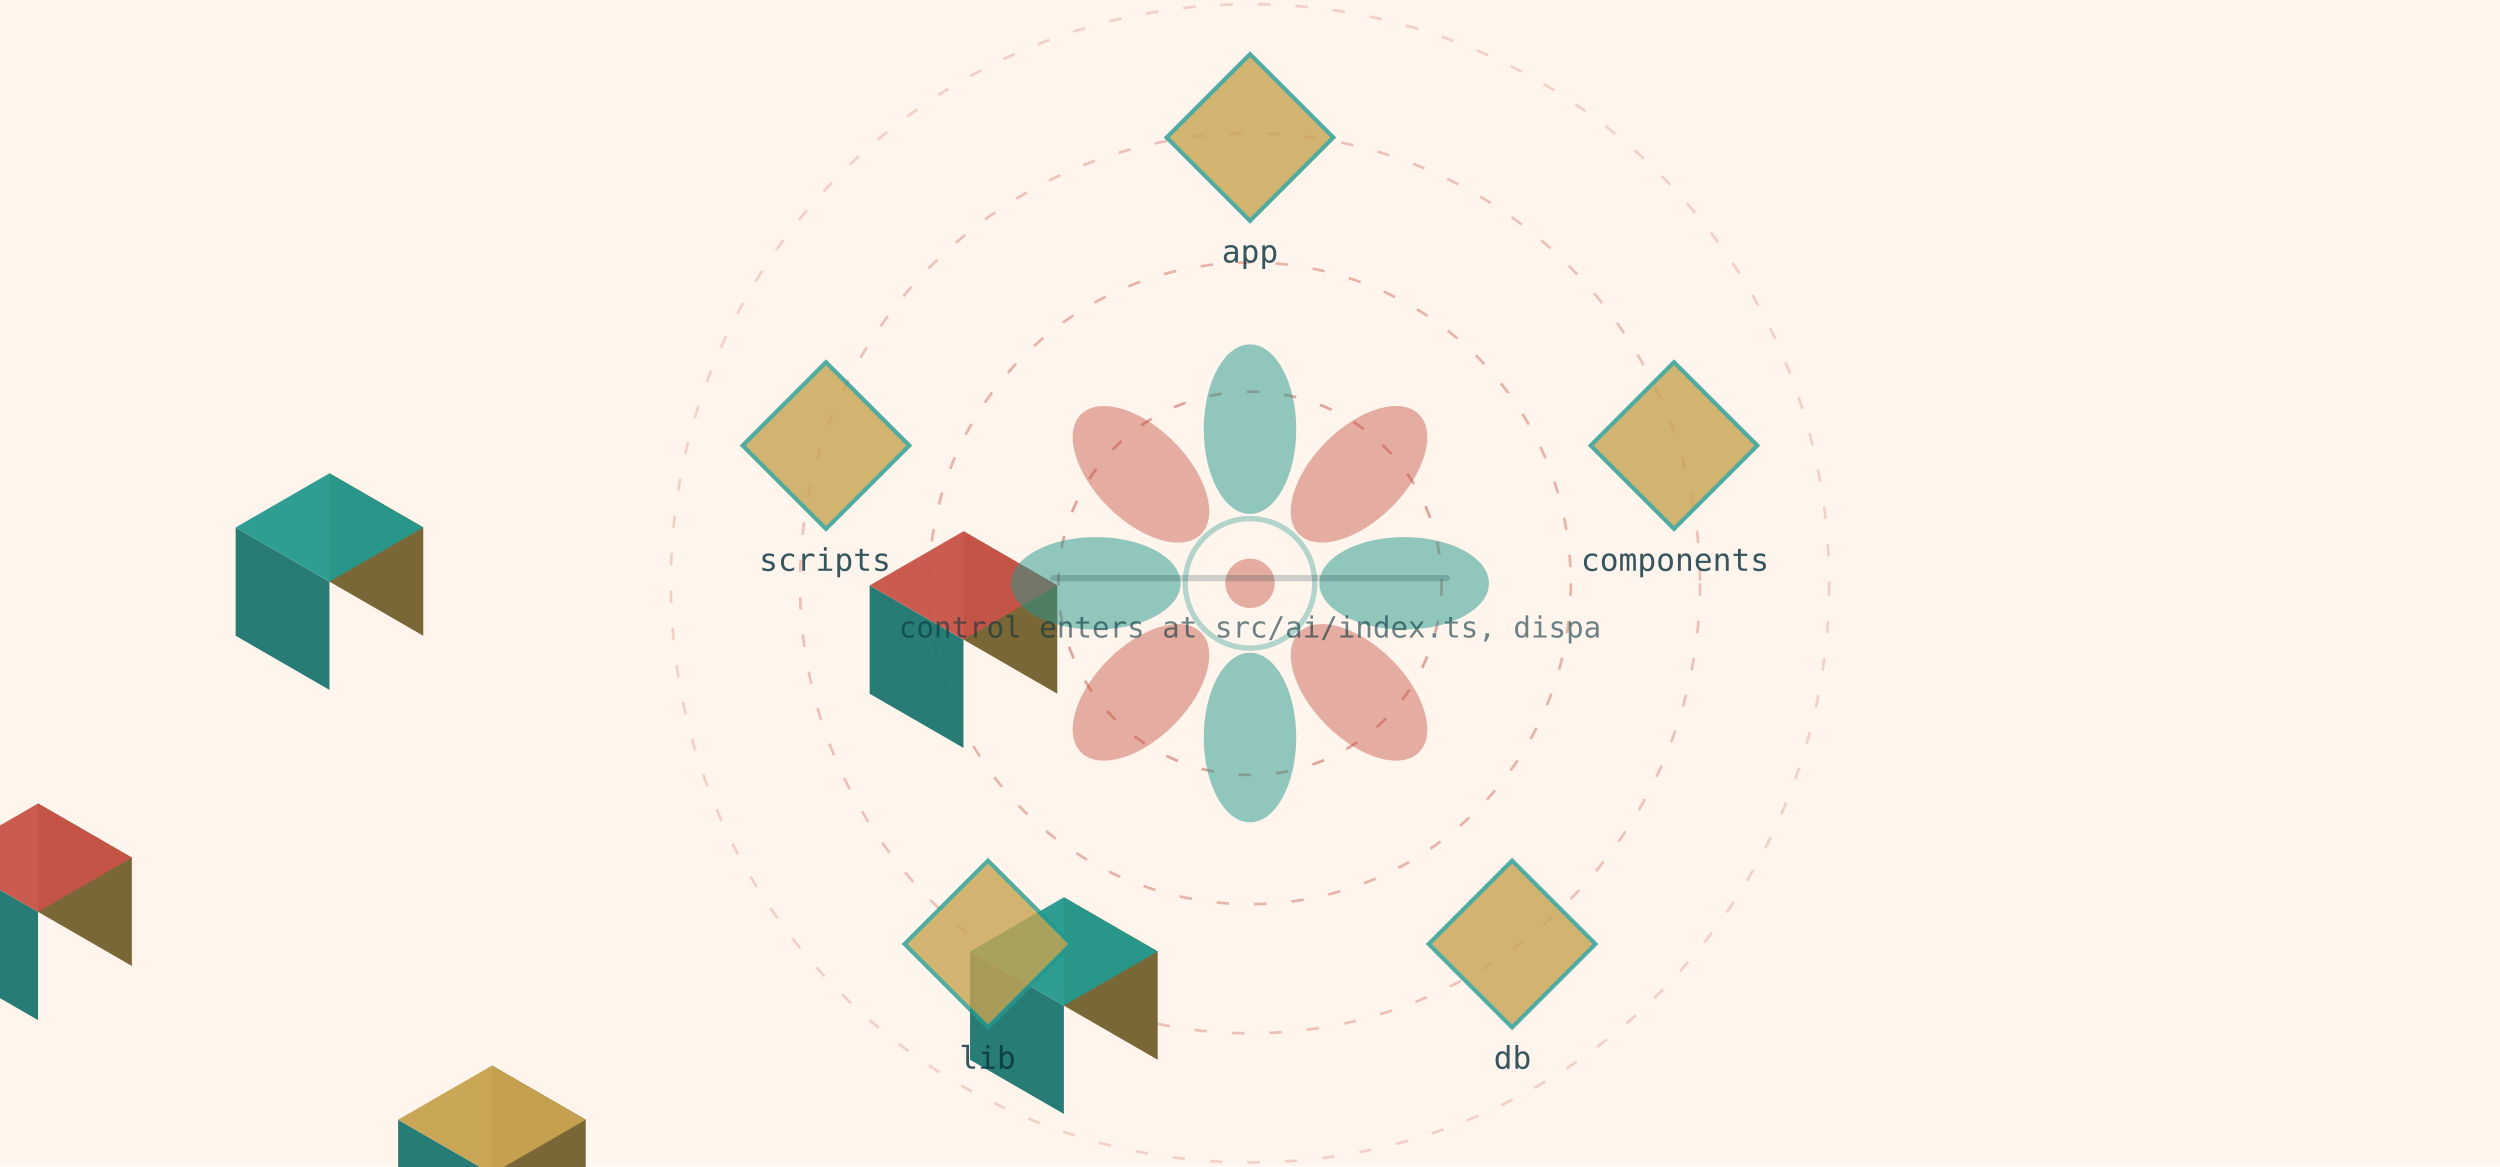
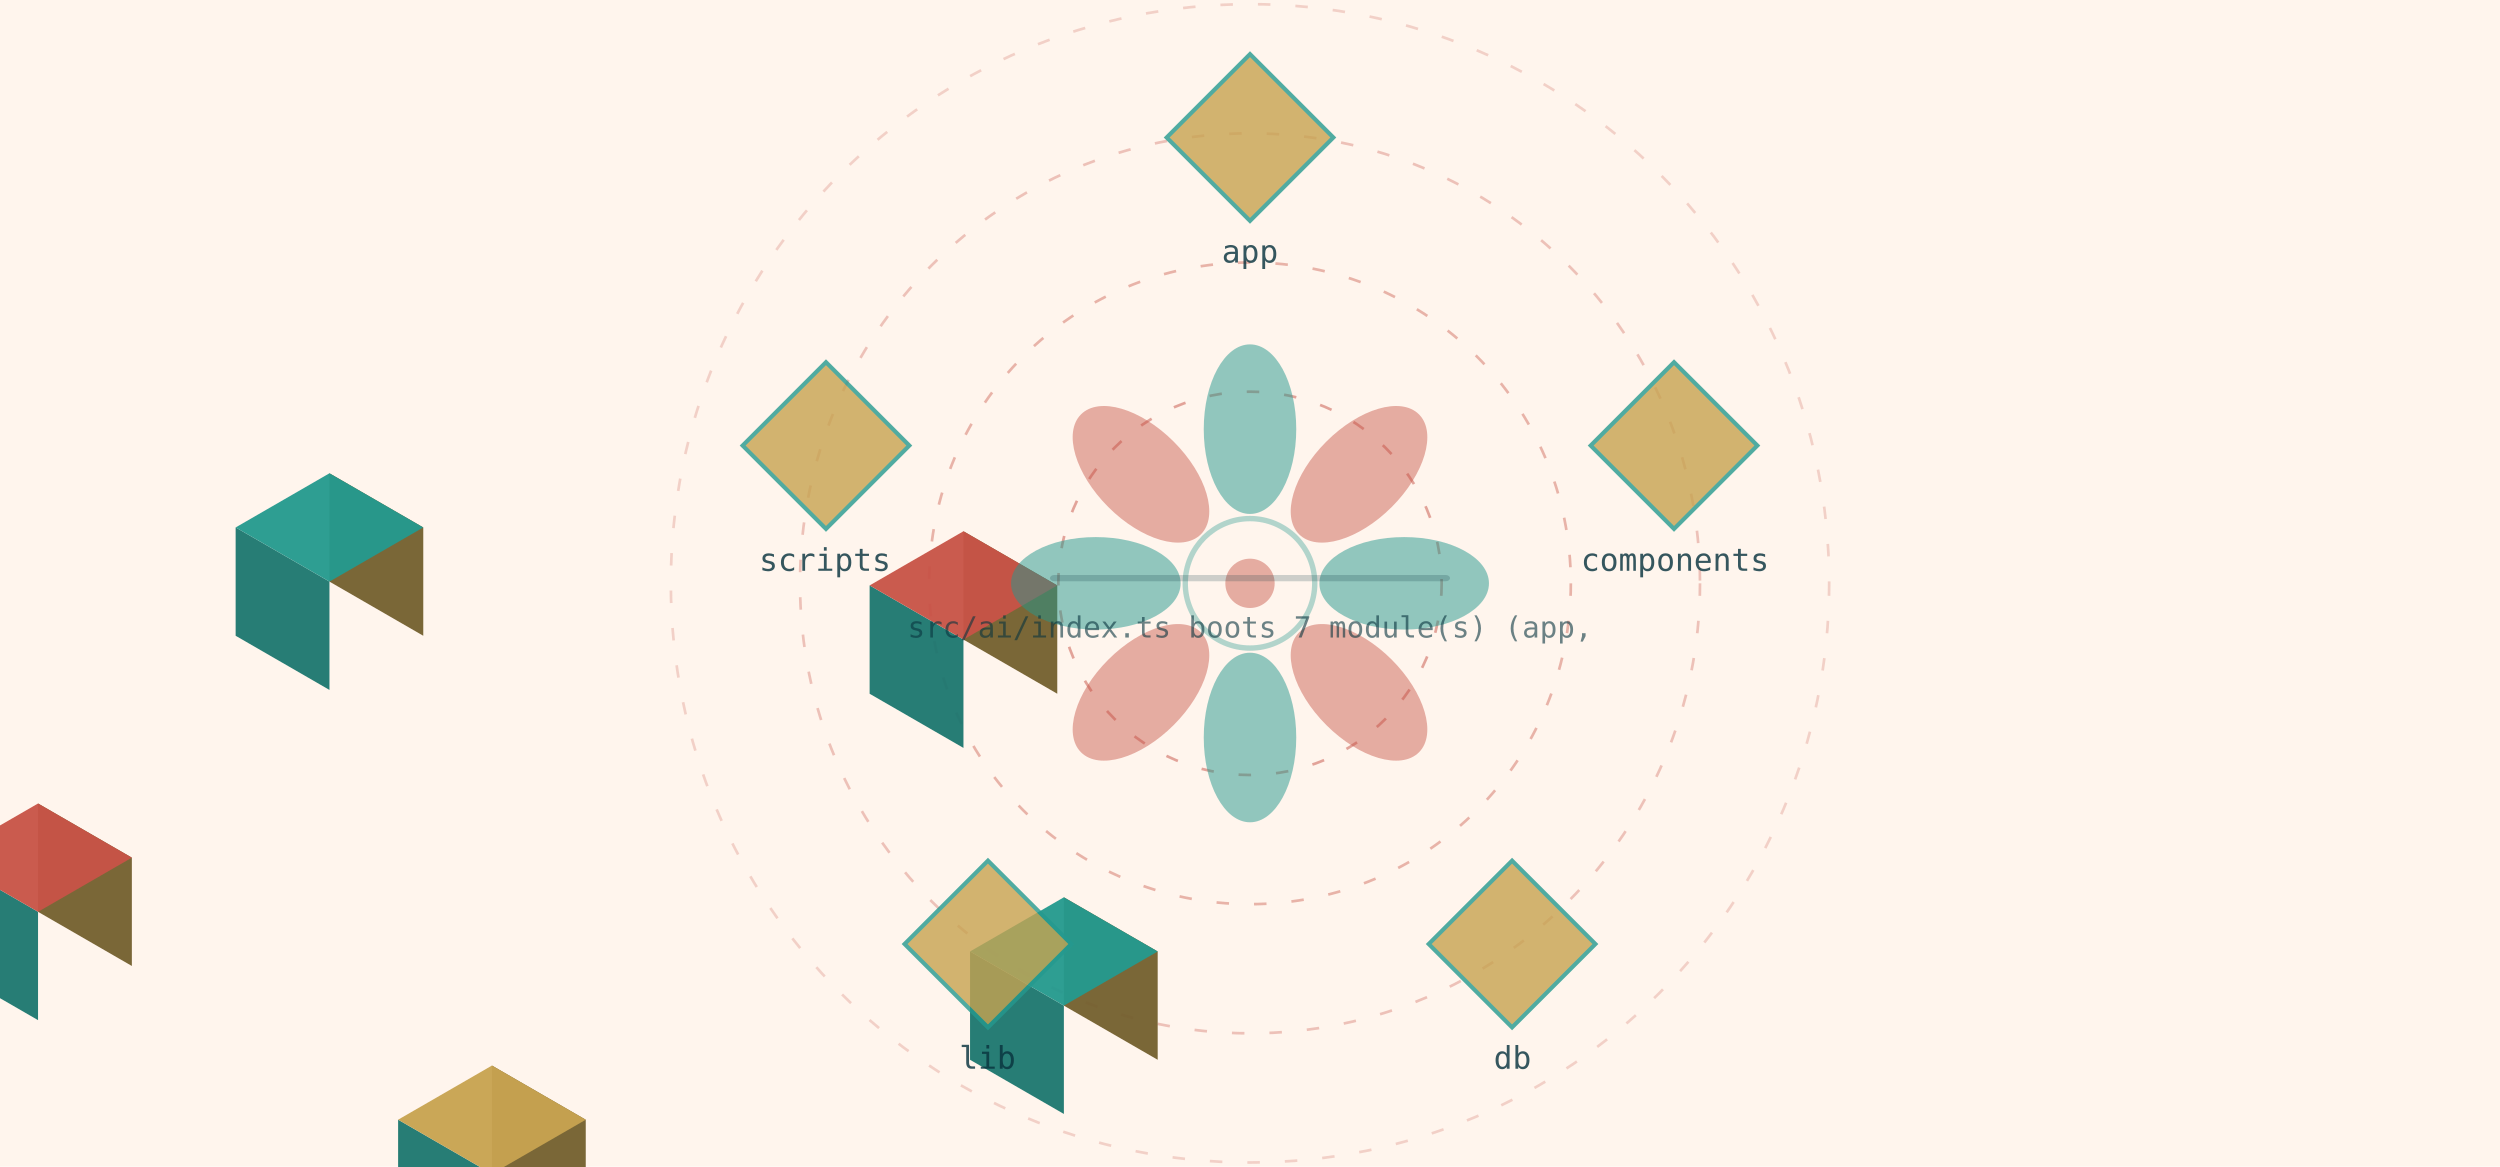
<svg xmlns="http://www.w3.org/2000/svg" viewBox="0 0 1200 560" width="1200" height="560" role="img" aria-label="deploylocal workflow">
  <rect width="1200" height="560" fill="#fff5ed" />
  <defs>
    <linearGradient id="gk" x1="0" y1="0" x2="1" y2="1">
      <stop offset="0%" stop-color="#c75346" />
      <stop offset="100%" stop-color="#24998e" />
    </linearGradient>
  </defs>
  <circle cx="600.00" cy="280.00" r="92.00" fill="none" stroke="rgba(199,83,70,0.500)" stroke-width="1.30" opacity="1.00" stroke-dasharray="6 12" />
  <g>
    <circle cx="600.00" cy="280.00" r="92.00" fill="none" stroke="#c7a350" stroke-width="2.60" opacity="0.00" />
    <animate attributeName="opacity" values="0;0.85;0" dur="18.6s" begin="0.0s" repeatCount="indefinite" />
  </g>
  <circle cx="600.00" cy="280.00" r="154.00" fill="none" stroke="rgba(199,83,70,0.410)" stroke-width="1.30" opacity="1.00" stroke-dasharray="6 12" />
  <g>
    <circle cx="600.00" cy="280.00" r="154.00" fill="none" stroke="#c7a350" stroke-width="2.60" opacity="0.00" />
    <animate attributeName="opacity" values="0;0.85;0" dur="18.6s" begin="0.6s" repeatCount="indefinite" />
  </g>
  <circle cx="600.00" cy="280.00" r="216.00" fill="none" stroke="rgba(199,83,70,0.320)" stroke-width="1.30" opacity="1.00" stroke-dasharray="6 12" />
  <g>
    <circle cx="600.00" cy="280.00" r="216.00" fill="none" stroke="#c7a350" stroke-width="2.60" opacity="0.00" />
    <animate attributeName="opacity" values="0;0.85;0" dur="18.6s" begin="1.2s" repeatCount="indefinite" />
  </g>
  <circle cx="600.00" cy="280.00" r="278.00" fill="none" stroke="rgba(199,83,70,0.230)" stroke-width="1.30" opacity="1.00" stroke-dasharray="6 12" />
  <g>
    <circle cx="600.00" cy="280.00" r="278.00" fill="none" stroke="#c7a350" stroke-width="2.60" opacity="0.00" />
    <animate attributeName="opacity" values="0;0.85;0" dur="18.6s" begin="1.8s" repeatCount="indefinite" />
  </g>
  <polygon points="462.46,307.00 507.49,333.00 507.49,281.00 462.46,255.00" fill="#735f2e" opacity="0.95" />
  <polygon points="417.42,333.00 462.46,359.00 462.46,307.00 417.42,281.00" fill="#1c776f" opacity="0.95" />
  <polygon points="462.46,255.00 507.49,281.00 462.46,307.00 417.42,281.00" fill="#c75346" opacity="0.95" />
  <text x="600" y="126" font-family="ui-monospace,Menlo,monospace" font-size="15" fill="rgba(9,52,63,0.820)" text-anchor="middle">app</text>
  <g>
    <polygon points="600.00,26.00 640.00,66.00 600.00,106.00 560.00,66.00" fill="#c7a350" opacity="0.80" stroke="#24998e" stroke-width="2" />
    <animate attributeName="opacity" values="0.25;1.0;0.25" dur="18.6s" begin="0.0s" repeatCount="indefinite" />
  </g>
  <polygon points="510.66,482.70 555.69,508.70 555.69,456.70 510.66,430.70" fill="#735f2e" opacity="0.95" />
  <polygon points="465.62,508.70 510.66,534.70 510.66,482.70 465.62,456.70" fill="#1c776f" opacity="0.95" />
  <polygon points="510.66,430.70 555.69,456.70 510.66,482.70 465.62,456.70" fill="#24998e" opacity="0.95" />
  <text x="804" y="274" font-family="ui-monospace,Menlo,monospace" font-size="15" fill="rgba(9,52,63,0.820)" text-anchor="middle">components</text>
  <g>
    <polygon points="803.53,173.87 843.53,213.87 803.53,253.87 763.53,213.87" fill="#c7a350" opacity="0.80" stroke="#24998e" stroke-width="2" />
    <animate attributeName="opacity" values="0.25;1.0;0.25" dur="18.6s" begin="3.72s" repeatCount="indefinite" />
  </g>
  <polygon points="236.13,563.46 281.16,589.46 281.16,537.46 236.13,511.46" fill="#735f2e" opacity="0.95" />
  <polygon points="191.09,589.46 236.13,615.46 236.13,563.46 191.09,537.46" fill="#1c776f" opacity="0.95" />
  <polygon points="236.13,511.46 281.16,537.46 236.13,563.46 191.09,537.46" fill="#c7a350" opacity="0.95" />
  <text x="726" y="513" font-family="ui-monospace,Menlo,monospace" font-size="15" fill="rgba(9,52,63,0.820)" text-anchor="middle">db</text>
  <g>
    <polygon points="725.79,413.13 765.79,453.13 725.79,493.13 685.79,453.13" fill="#c7a350" opacity="0.80" stroke="#24998e" stroke-width="2" />
    <animate attributeName="opacity" values="0.25;1.0;0.25" dur="18.6s" begin="7.44s" repeatCount="indefinite" />
  </g>
  <polygon points="18.26,437.67 63.29,463.67 63.29,411.67 18.26,385.67" fill="#735f2e" opacity="0.95" />
  <polygon points="-26.77,463.67 18.26,489.67 18.26,437.67 -26.77,411.67" fill="#1c776f" opacity="0.95" />
  <polygon points="18.26,385.67 63.29,411.67 18.26,437.67 -26.77,411.67" fill="#c75346" opacity="0.95" />
  <text x="474" y="513" font-family="ui-monospace,Menlo,monospace" font-size="15" fill="rgba(9,52,63,0.820)" text-anchor="middle">lib</text>
  <g>
    <polygon points="474.21,413.13 514.21,453.13 474.21,493.13 434.21,453.13" fill="#c7a350" opacity="0.80" stroke="#24998e" stroke-width="2" />
    <animate attributeName="opacity" values="0.25;1.0;0.25" dur="18.6s" begin="11.16s" repeatCount="indefinite" />
  </g>
  <polygon points="158.14,279.17 203.17,305.17 203.17,253.17 158.14,227.17" fill="#735f2e" opacity="0.95" />
  <polygon points="113.11,305.17 158.14,331.17 158.14,279.17 113.11,253.17" fill="#1c776f" opacity="0.95" />
  <polygon points="158.14,227.17 203.17,253.17 158.14,279.17 113.11,253.17" fill="#24998e" opacity="0.95" />
  <text x="396" y="274" font-family="ui-monospace,Menlo,monospace" font-size="15" fill="rgba(9,52,63,0.820)" text-anchor="middle">scripts</text>
  <g>
    <polygon points="396.47,173.87 436.47,213.87 396.47,253.87 356.47,213.87" fill="#c7a350" opacity="0.80" stroke="#24998e" stroke-width="2" />
    <animate attributeName="opacity" values="0.25;1.0;0.25" dur="18.6s" begin="14.88s" repeatCount="indefinite" />
  </g>
  <ellipse cx="600.00" cy="206.00" rx="22.20" ry="40.70" fill="rgba(36,153,142,0.500)" opacity="1.00" transform="rotate(0.0 600.00 206.00)" />
  <ellipse cx="652.33" cy="227.67" rx="22.20" ry="40.70" fill="rgba(199,83,70,0.450)" opacity="1.00" transform="rotate(45.0 652.33 227.67)" />
  <ellipse cx="674.00" cy="280.00" rx="22.20" ry="40.70" fill="rgba(36,153,142,0.500)" opacity="1.00" transform="rotate(90.0 674.00 280.00)" />
  <ellipse cx="652.33" cy="332.33" rx="22.20" ry="40.70" fill="rgba(199,83,70,0.450)" opacity="1.00" transform="rotate(135.0 652.33 332.33)" />
  <ellipse cx="600.00" cy="354.00" rx="22.20" ry="40.70" fill="rgba(36,153,142,0.500)" opacity="1.00" transform="rotate(180.0 600.00 354.00)" />
  <ellipse cx="547.67" cy="332.33" rx="22.20" ry="40.70" fill="rgba(199,83,70,0.450)" opacity="1.00" transform="rotate(225.0 547.67 332.33)" />
  <ellipse cx="526.00" cy="280.00" rx="22.20" ry="40.70" fill="rgba(36,153,142,0.500)" opacity="1.00" transform="rotate(270.0 526.00 280.00)" />
  <ellipse cx="547.67" cy="227.67" rx="22.20" ry="40.70" fill="rgba(199,83,70,0.450)" opacity="1.00" transform="rotate(315.0 547.67 227.67)" />
  <circle cx="600.00" cy="280.00" r="31.08" fill="none" stroke="rgba(36,153,142,0.500)" stroke-width="2.59" opacity="0.70" />
  <circle cx="600.00" cy="280.00" r="11.84" fill="rgba(199,83,70,0.450)" opacity="1.00" />
  <rect x="504.00" y="276.00" width="192.00" height="3.00" rx="2.00" fill="rgba(9,52,63,0.200)" opacity="1.00" />
-   <text x="600" y="306" font-family="ui-monospace,Menlo,monospace" font-size="14" fill="rgba(9,52,63,0.600)" text-anchor="middle">control enters at src/ai/index.ts, dispa</text>
+   <text x="600" y="306" font-family="ui-monospace,Menlo,monospace" font-size="14" fill="rgba(9,52,63,0.600)" text-anchor="middle">src/ai/index.ts boots 7 module(s) (app, </text>
</svg>
